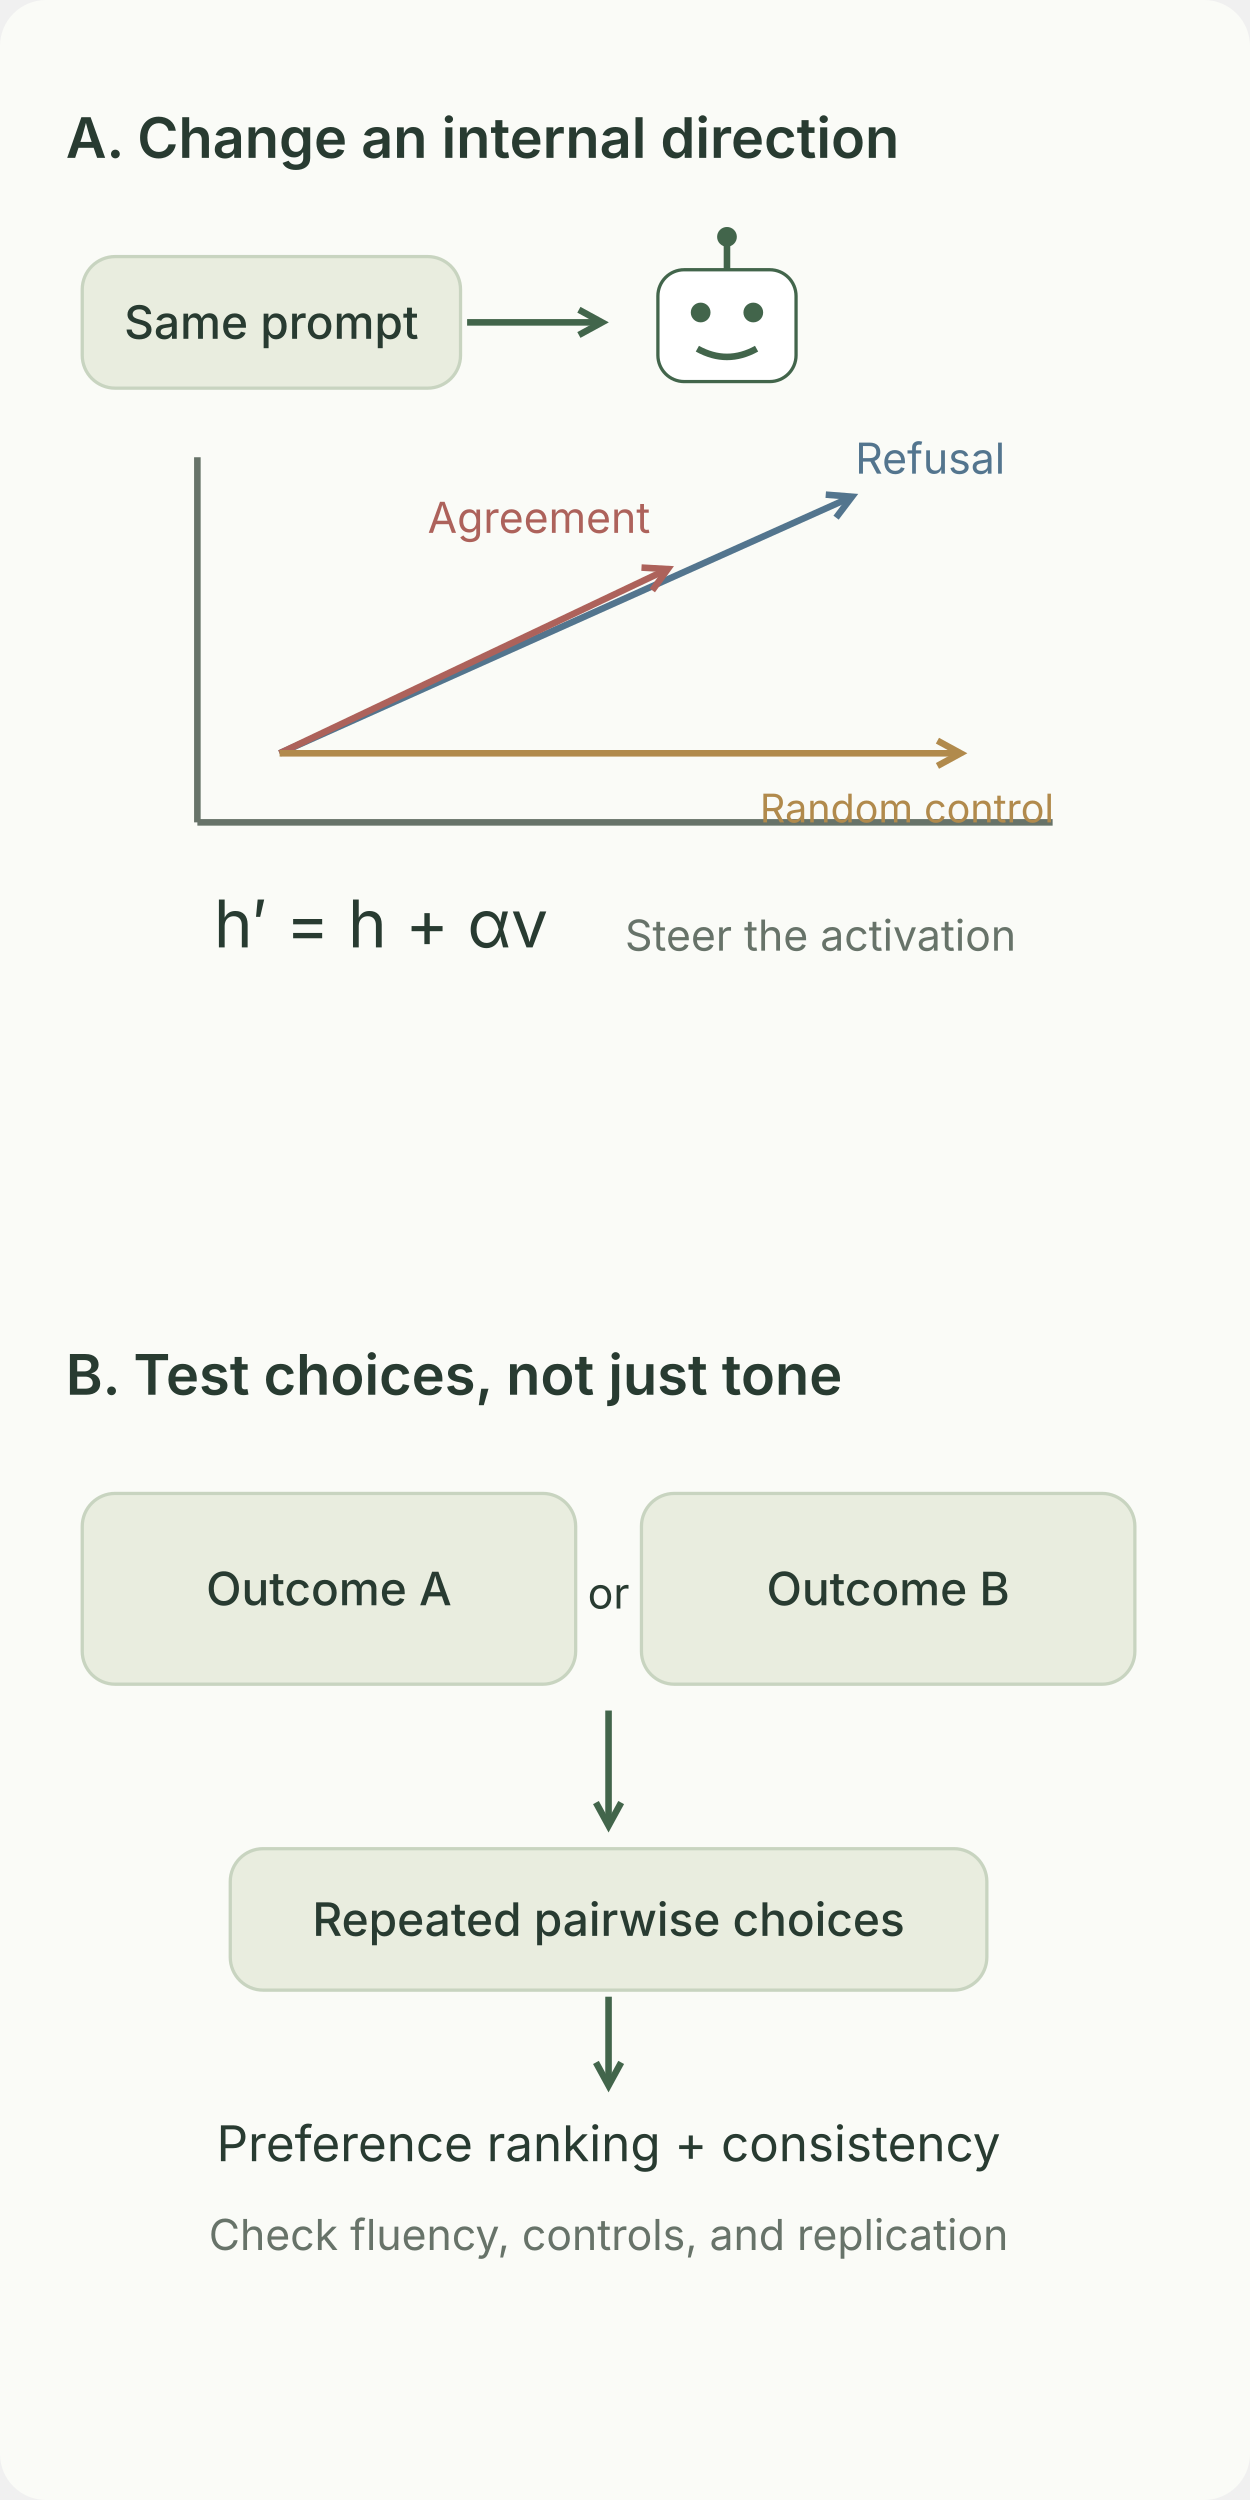
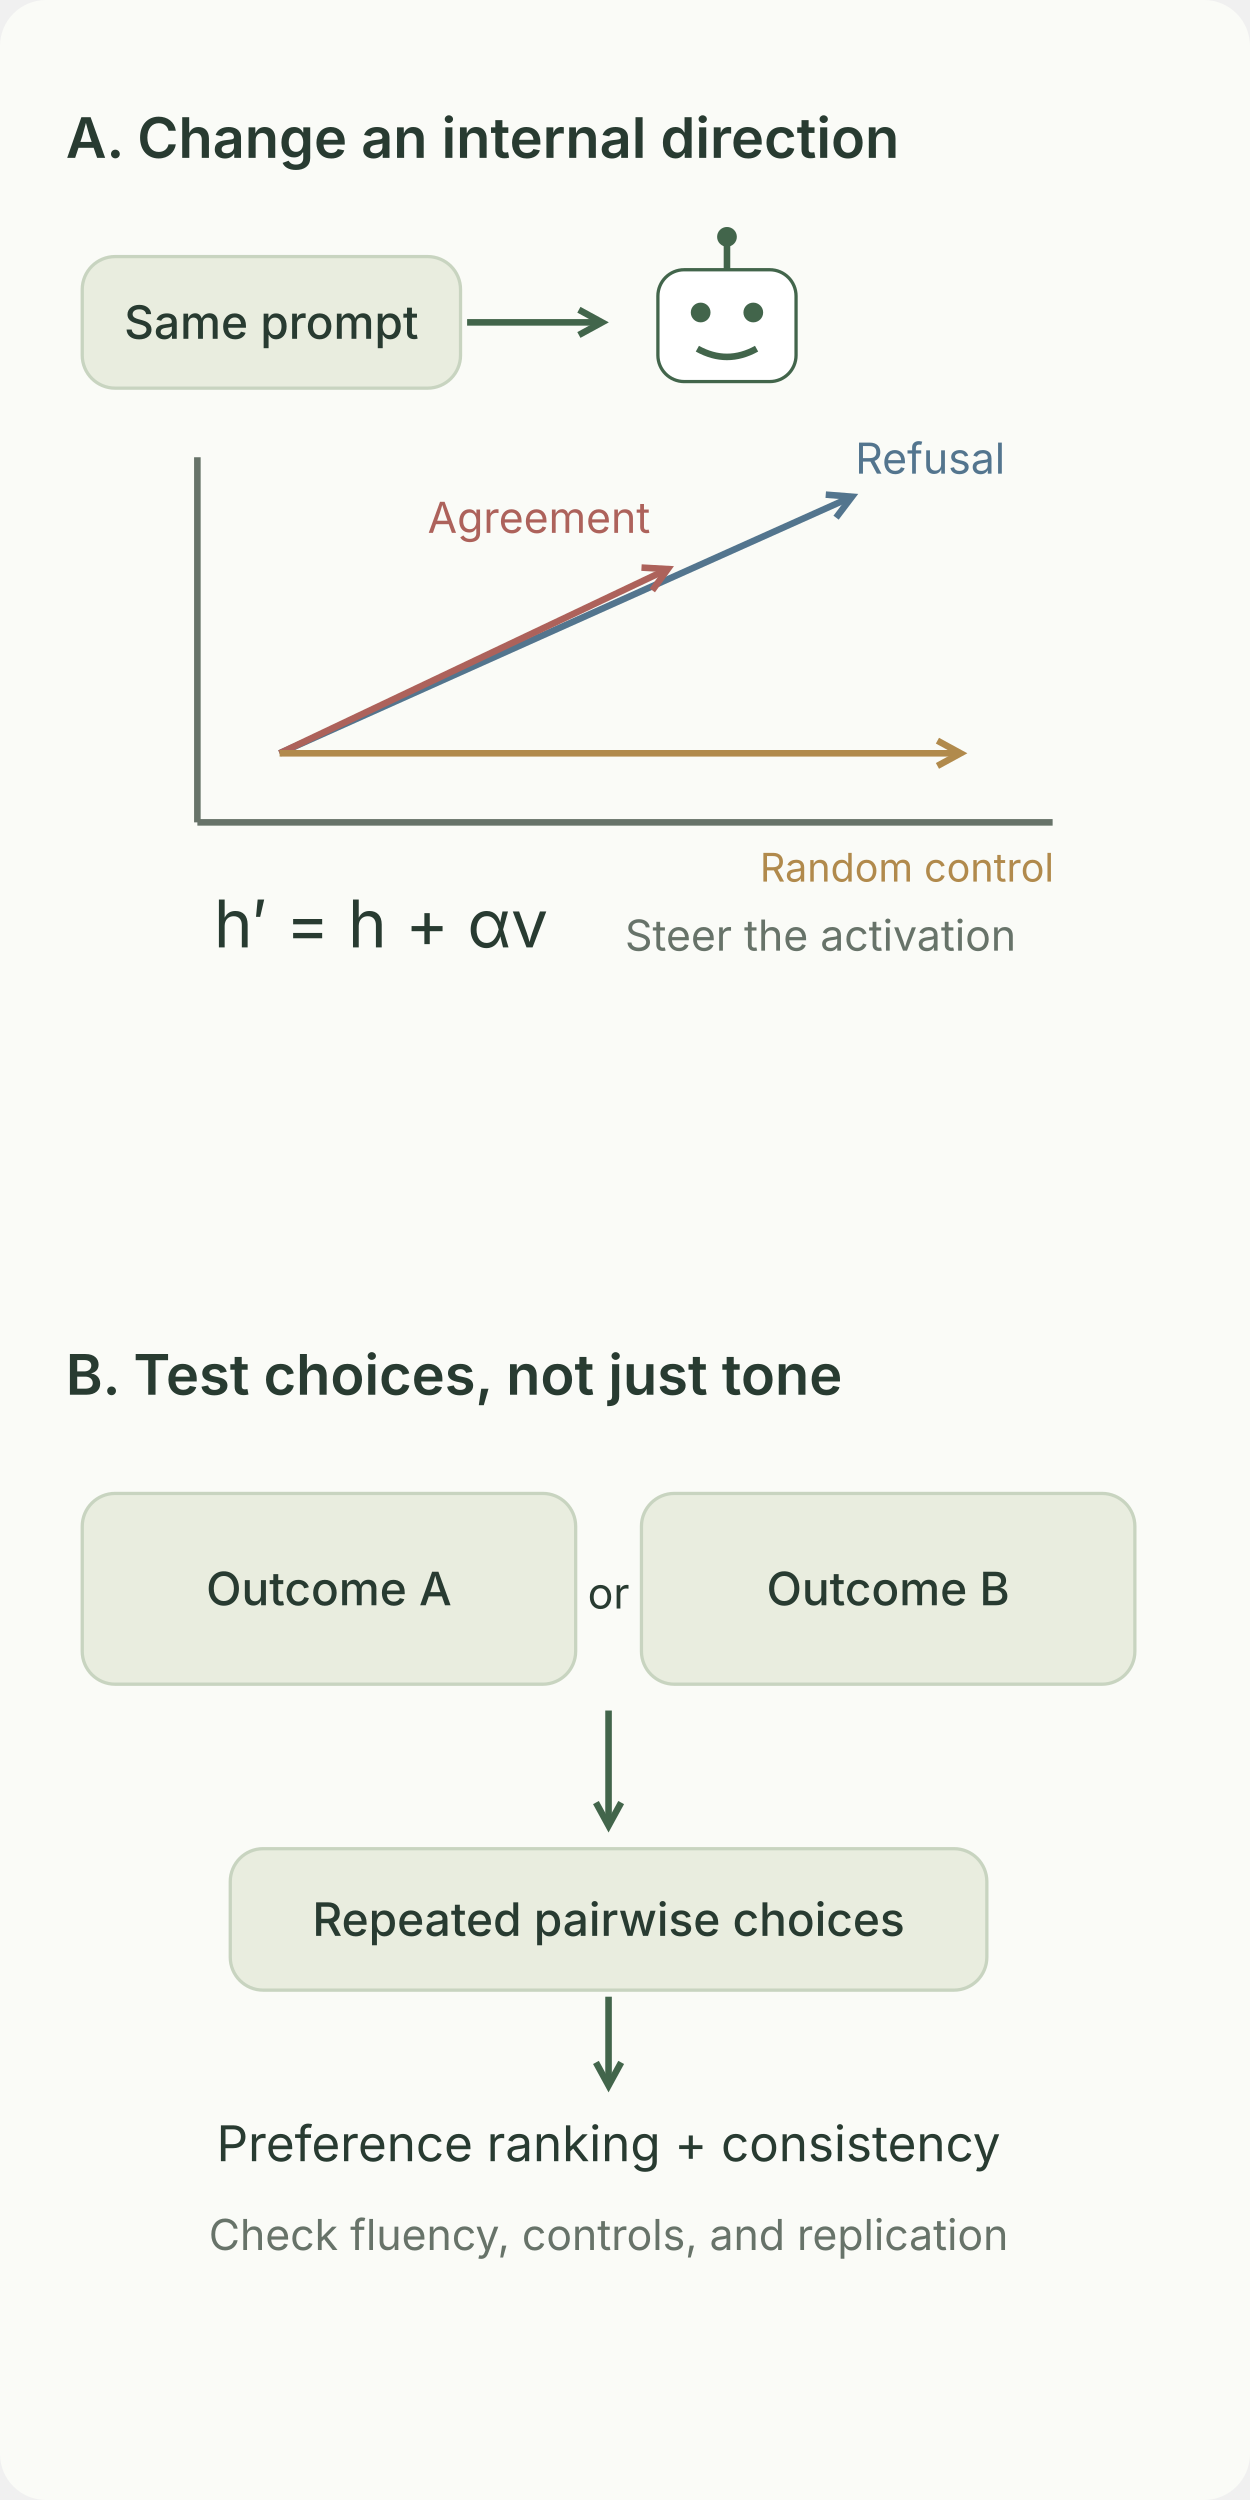
<svg xmlns="http://www.w3.org/2000/svg" viewBox="0 0 380 760" role="img" aria-labelledby="title desc">
  <rect width="380" height="760" fill="#fafbf7" rx="14" />
  <g font-family="system-ui, -apple-system, sans-serif">
    <g transform="translate(20 26)">
      <text x="0" y="22" font-size="17" fill="#283b31" text-anchor="start" font-weight="600">A. Change an internal direction</text>
      <rect x="5" y="52" width="115" height="40" rx="10" fill="#e9eddf" stroke="#c8d4c0" />
      <text x="62.5" y="77.0" font-size="14" fill="#283b31" text-anchor="middle" font-weight="500">Same prompt</text>
      <path d="M122 72 L163 72" fill="none" stroke="#42654b" stroke-width="2" />
      <path d="M155.979 75.835 L163 72 L155.979 68.165" fill="none" stroke="#42654b" stroke-width="2" />
      <rect x="180" y="56" width="42" height="34" rx="8" fill="#fff" stroke="#42654b" />
      <circle cx="193" cy="69" r="3" fill="#42654b" stroke="none" />
      <circle cx="209" cy="69" r="3" fill="#42654b" stroke="none" />
      <path d="M192 80 Q201 85 210 80" fill="none" stroke="#42654b" stroke-width="2" />
      <path d="M201 56 V47" fill="none" stroke="#42654b" stroke-width="2" />
      <circle cx="201" cy="46" r="3" fill="#42654b" stroke="none" />
      <path d="M40 224 H300 M40 224 V113" fill="none" stroke="#677369" stroke-width="2" />
      <path d="M65 203 L239 125" fill="none" stroke="#53758e" stroke-width="2" />
      <path d="M234.162 131.372 L239 125 L231.025 124.372" fill="none" stroke="#53758e" stroke-width="2" />
      <path d="M65 203 L183 147" fill="none" stroke="#ad625b" stroke-width="2" />
      <path d="M178.302 153.475 L183 147 L175.013 146.545" fill="none" stroke="#ad625b" stroke-width="2" />
      <path d="M65 203 L272 203" fill="none" stroke="#b18a4c" stroke-width="2" />
      <path d="M264.979 206.835 L272 203 L264.979 199.165" fill="none" stroke="#b18a4c" stroke-width="2" />
      <text x="240" y="118" font-size="13" fill="#53758e" text-anchor="start" font-weight="400">Refusal</text>
      <text x="110" y="136" font-size="13" fill="#ad625b" text-anchor="start" font-weight="400">Agreement</text>
-       <text x="211" y="224" font-size="12" fill="#b18a4c" text-anchor="start" font-weight="400">Random control</text>
+       <text x="211" y="242" font-size="12" fill="#b18a4c" text-anchor="start" font-weight="400">Random control</text>
      <text x="45" y="262" font-size="20" fill="#283b31" text-anchor="start" font-weight="400">h′ = h + αv</text>
      <text x="170" y="263" font-size="13" fill="#677369" text-anchor="start" font-weight="400">Steer the activation</text>
    </g>
    <g transform="translate(20 402)">
      <text x="0" y="22" font-size="17" fill="#283b31" text-anchor="start" font-weight="600">B. Test choices, not just tone</text>
      <rect x="5" y="52" width="150" height="58" rx="10" fill="#e9eddf" stroke="#c8d4c0" />
      <text x="80.0" y="86.0" font-size="14" fill="#283b31" text-anchor="middle" font-weight="500">Outcome A</text>
      <rect x="175" y="52" width="150" height="58" rx="10" fill="#e9eddf" stroke="#c8d4c0" />
      <text x="250.0" y="86.0" font-size="14" fill="#283b31" text-anchor="middle" font-weight="500">Outcome B</text>
      <text x="165" y="87" font-size="13" fill="#283b31" text-anchor="middle" font-weight="400">or</text>
      <path d="M165 118 L165 153" fill="none" stroke="#42654b" stroke-width="2" />
      <path d="M161.165 145.979 L165 153 L168.835 145.979" fill="none" stroke="#42654b" stroke-width="2" />
      <rect x="50" y="160" width="230" height="43" rx="10" fill="#e9eddf" stroke="#c8d4c0" />
      <text x="165.0" y="186.5" font-size="14" fill="#283b31" text-anchor="middle" font-weight="500">Repeated pairwise choices</text>
      <path d="M165 205 L165 232" fill="none" stroke="#42654b" stroke-width="2" />
      <path d="M161.165 224.979 L165 232 L168.835 224.979" fill="none" stroke="#42654b" stroke-width="2" />
      <text x="165" y="255" font-size="15" fill="#283b31" text-anchor="middle" font-weight="400">Preference ranking + consistency</text>
      <text x="165" y="282" font-size="13" fill="#677369" text-anchor="middle" font-weight="400">Check fluency, controls, and replication</text>
    </g>
  </g>
</svg>
